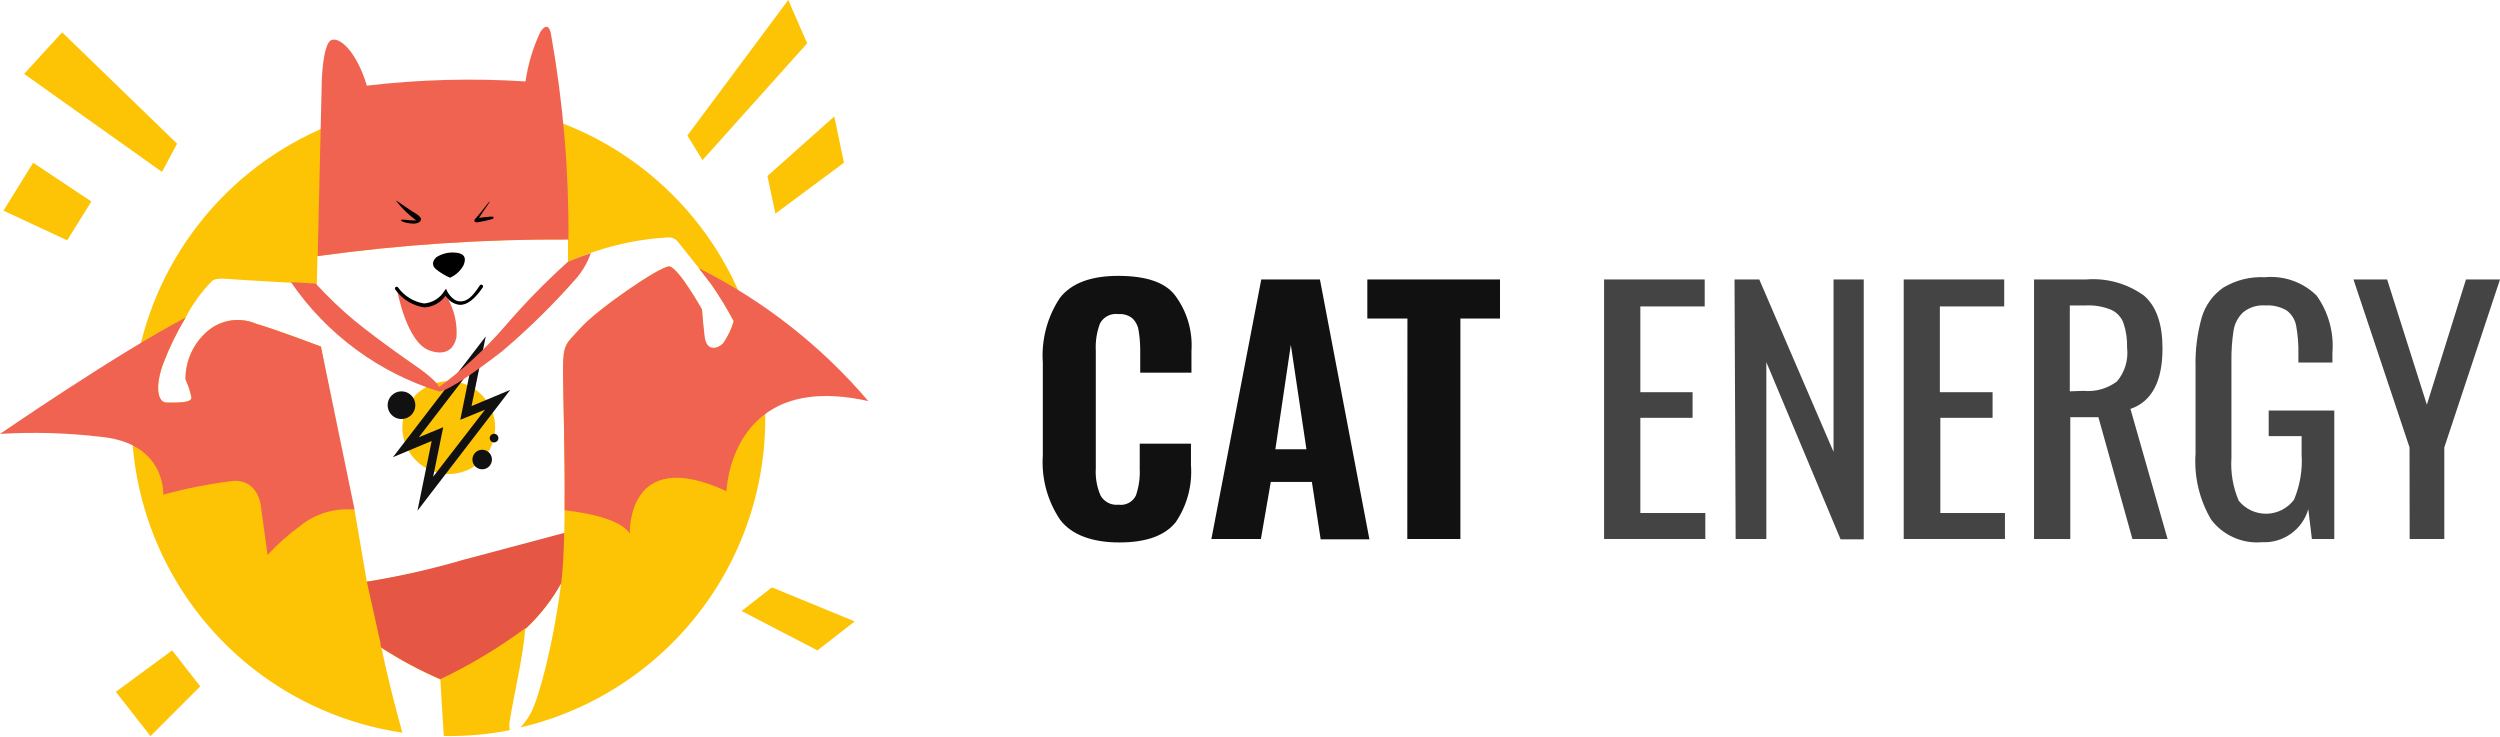
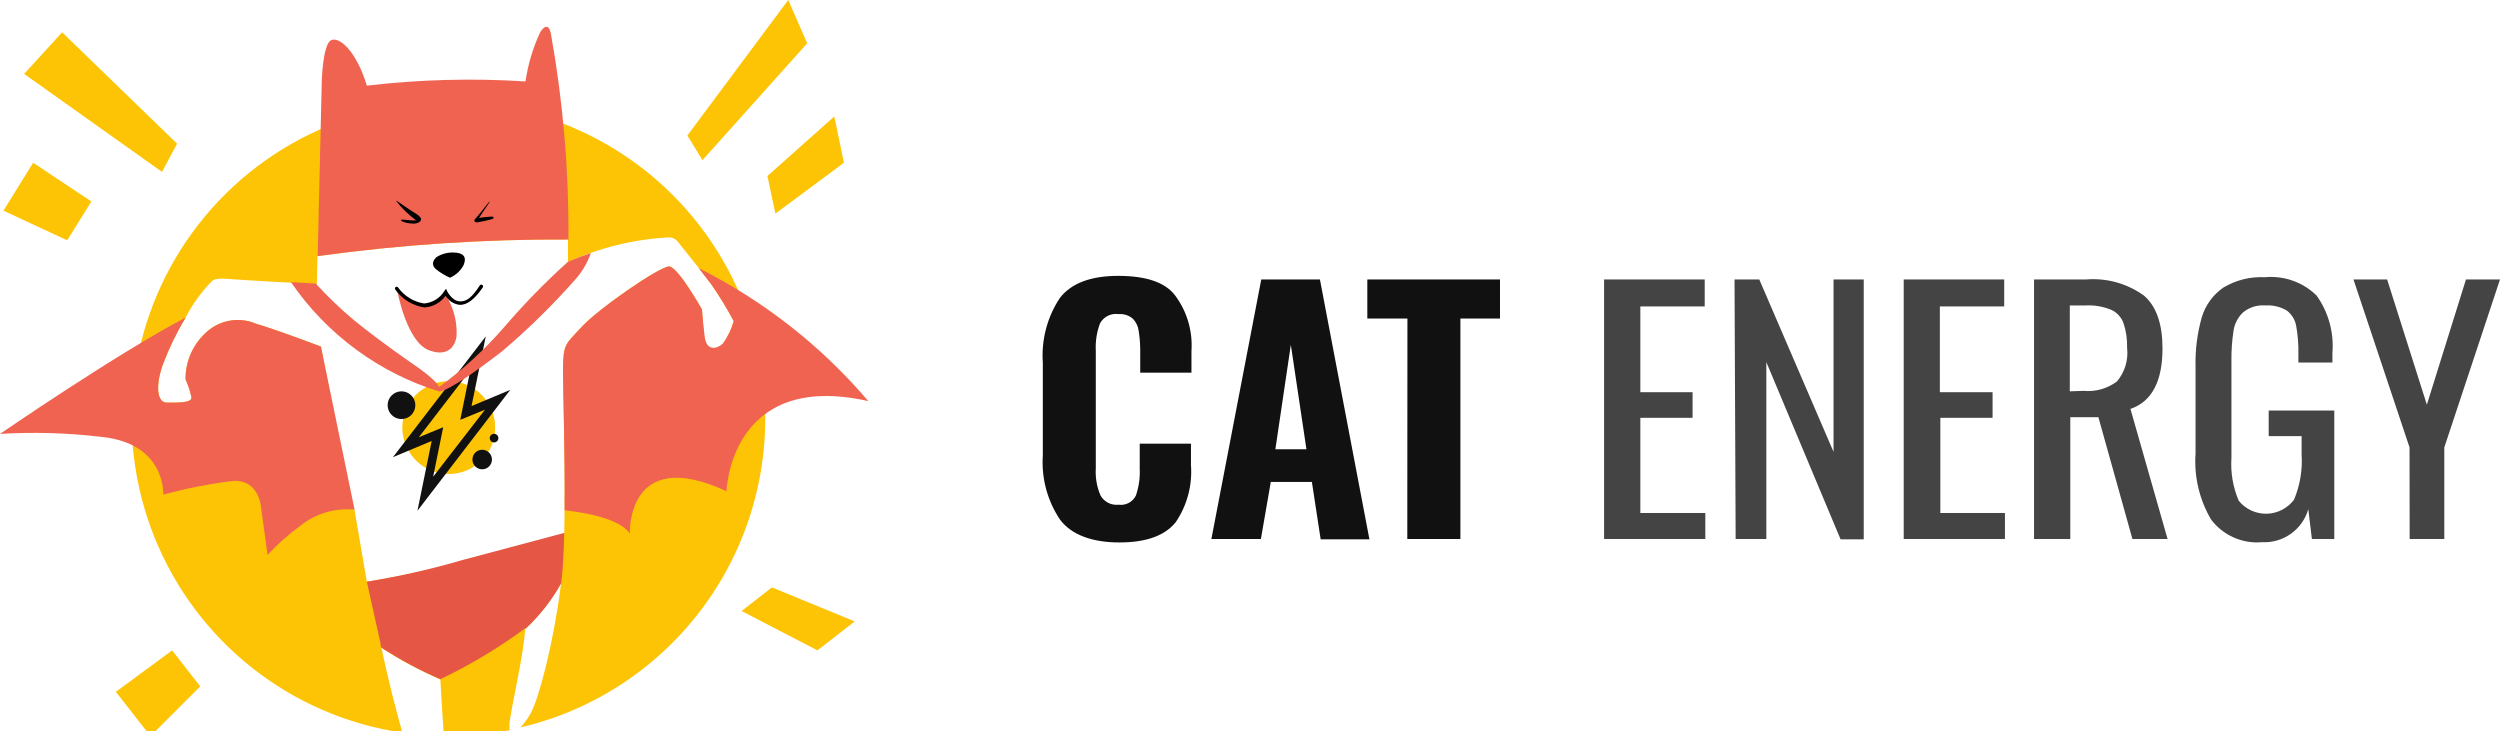
- <svg xmlns="http://www.w3.org/2000/svg">
-   <g clip-path="url(#clip0)">
+ <svg xmlns="http://www.w3.org/2000/svg" preserveAspectRatio="none" viewBox="0 0 202 59">
+   <g>
    <path d="M59.88 24C58.156 19.869 55.38 16.263 51.828 13.54C48.276 10.817 44.072 9.072 39.636 8.479C35.2 7.887 30.685 8.467 26.543 10.163C22.401 11.859 18.776 14.61 16.028 18.144C13.281 21.677 11.508 25.869 10.885 30.301C10.262 34.733 10.812 39.251 12.479 43.405C14.147 47.558 16.874 51.202 20.388 53.974C23.903 56.745 28.082 58.547 32.51 59.2C31.93 57.11 31.34 54.8 30.82 52.35C32.333 53.331 33.925 54.184 35.58 54.9C35.58 54.9 35.7 57.06 35.86 59.47C37.648 59.501 39.435 59.343 41.19 59C41.145 58.749 41.145 58.491 41.19 58.24C41.48 56.37 42.28 53 42.44 50.83C43.593 49.751 44.572 48.5 45.34 47.12L45.28 47.56C44.73 51.82 43.58 56.37 42.88 57.63C42.653 58.047 42.374 58.434 42.05 58.78C45.67 57.931 49.062 56.305 51.99 54.014C54.919 51.723 57.315 48.823 59.011 45.515C60.707 42.206 61.663 38.568 61.813 34.853C61.963 31.138 61.304 27.435 59.88 24ZM58.41 27.79C57.97 28.22 57.06 28.51 56.91 27.21C56.76 25.91 56.72 25 56.72 25C56.72 25 54.79 21.57 54.07 21.53C53.35 21.49 48.24 25 46.89 26.53C45.72 27.82 45.49 27.73 45.49 30C45.49 31.71 45.71 38.17 45.59 43.11L37.44 45.28C34.878 46.015 32.273 46.59 29.64 47L28.64 41.17H28.5L25.93 28C25.93 28 22.12 26.56 20.72 26.17C20.063 25.882 19.337 25.789 18.628 25.901C17.919 26.012 17.257 26.324 16.72 26.8C16.172 27.28 15.734 27.872 15.435 28.536C15.137 29.201 14.985 29.922 14.99 30.65C15.201 31.115 15.362 31.601 15.47 32.1C15.52 32.58 14.27 32.53 13.47 32.53C12.67 32.53 12.55 31.09 13.18 29.4C13.672 28.101 14.281 26.849 15 25.66C15.541 24.598 16.239 23.624 17.07 22.77C17.07 22.77 17.21 22.43 18.32 22.53C19.43 22.63 25.6 22.96 25.6 22.96L25.65 20.69C32.356 19.764 39.12 19.316 45.89 19.35C45.89 19.96 45.89 20.57 45.89 21.18C48.454 20.01 51.215 19.331 54.03 19.18C54.181 19.176 54.33 19.21 54.464 19.278C54.599 19.346 54.714 19.446 54.8 19.57C55.14 20 57.21 22.57 57.45 22.94C58.122 23.901 58.733 24.903 59.28 25.94C59.093 26.597 58.799 27.218 58.41 27.78V27.79Z" fill="#FDC305" />
    <path d="M56.46 21.67C56.93 22.27 57.34 22.8 57.46 22.96C58.132 23.921 58.743 24.923 59.29 25.96C59.1 26.595 58.809 27.196 58.43 27.74C57.99 28.17 57.08 28.46 56.93 27.16C56.78 25.86 56.72 25 56.72 25C56.72 25 54.79 21.57 54.07 21.53C53.35 21.49 48.24 25 46.89 26.53C45.72 27.82 45.49 27.73 45.49 30C45.49 31.5 45.66 36.65 45.62 41.23C47.43 41.43 50.09 41.93 50.89 43.11C50.89 43.11 50.6 35.93 58.7 39.69C58.7 39.69 58.98 29.9 70.16 32.41C66.359 27.948 61.7 24.296 56.46 21.67Z" fill="#F06351" />
    <path d="M45.93 19.35C45.971 13.809 45.502 8.275 44.53 2.82C44.53 2.82 44.38 1.52 43.66 2.58C43.066 3.847 42.662 5.195 42.46 6.58C38.185 6.306 33.894 6.42 29.64 6.92C28.82 4.17 27.42 2.92 26.75 3.25C26.08 3.58 26 6.53 26 6.53L25.67 20.69C32.383 19.763 39.154 19.315 45.93 19.35Z" fill="#F06351" />
    <path d="M45.35 47.12C45.48 46.05 45.55 44.63 45.59 43.06L37.44 45.23C34.88 45.982 32.274 46.573 29.64 47L30.75 52C30.75 52.11 30.75 52.22 30.82 52.33C32.333 53.311 33.925 54.164 35.58 54.88C37.999 53.724 40.302 52.341 42.46 50.75V50.81C43.608 49.737 44.583 48.492 45.35 47.12Z" fill="#E55645" />
    <path d="M32 16.22C31.95 16.12 33 16.9 33.41 17.14C33.82 17.38 34.02 17.56 34.02 17.73C34.02 17.9 33.76 18.07 33.4 18.07C33.04 18.07 32.48 17.95 32.4 17.81C32.32 17.67 33 17.81 33.34 17.81H33.63C33.014 17.36 32.466 16.824 32 16.22Z" fill="black" />
    <path d="M39.5 16.33C39.5 16.33 38.5 17.61 38.41 17.67C38.32 17.73 38.24 18.01 38.6 17.96C39.013 17.898 39.421 17.805 39.82 17.68C39.93 17.62 39.89 17.48 39.7 17.5C39.51 17.52 39.02 17.55 38.7 17.61L39.55 16.34C39.55 16.34 39.58 16.22 39.5 16.33Z" fill="black" />
    <path d="M36.36 22.44C36.824 22.236 37.207 21.884 37.45 21.44C37.73 20.78 37.45 20.53 37.01 20.44C36.405 20.33 35.78 20.451 35.26 20.78C34.87 21.15 34.92 21.51 35.26 21.78C35.598 22.045 35.967 22.267 36.36 22.44Z" fill="black" />
    <path d="M36 23.7C35.885 23.927 35.729 24.13 35.54 24.3C35.255 24.529 34.905 24.662 34.54 24.68C33.989 24.734 33.439 24.577 33 24.24C32.798 24.122 32.619 23.97 32.47 23.79C32.37 23.681 32.247 23.596 32.11 23.54C32.11 23.54 32.86 27.65 34.68 28.31C36.5 28.97 36.84 27.55 36.89 27.17C36.951 26.032 36.665 24.902 36.07 23.93C36.07 23.63 36.05 23.83 36 23.7Z" fill="#F06351" />
    <path d="M34.3 24.84C33.832 24.773 33.383 24.611 32.979 24.366C32.575 24.12 32.225 23.795 31.95 23.41C31.925 23.383 31.912 23.347 31.912 23.31C31.912 23.273 31.925 23.238 31.95 23.21C31.963 23.197 31.979 23.186 31.996 23.179C32.013 23.172 32.031 23.168 32.05 23.168C32.069 23.168 32.087 23.172 32.104 23.179C32.121 23.186 32.137 23.197 32.15 23.21C32.398 23.557 32.712 23.852 33.074 24.077C33.436 24.302 33.839 24.452 34.26 24.52C34.593 24.495 34.915 24.391 35.2 24.217C35.486 24.044 35.725 23.805 35.9 23.52L36.04 23.33L36.14 23.55C36.14 23.55 36.52 24.31 37.14 24.35C37.76 24.39 38.2 23.93 38.77 23.06C38.791 23.028 38.824 23.006 38.862 22.999C38.899 22.991 38.938 22.999 38.97 23.02C39.002 23.041 39.024 23.074 39.032 23.112C39.039 23.149 39.031 23.188 39.01 23.22C38.343 24.2 37.713 24.67 37.12 24.63C36.891 24.6 36.671 24.518 36.477 24.392C36.283 24.266 36.12 24.098 36 23.9C35.804 24.173 35.55 24.399 35.256 24.562C34.962 24.725 34.636 24.82 34.3 24.84Z" fill="black" />
    <path d="M36.26 38.3C38.331 38.3 40.01 36.621 40.01 34.55C40.01 32.479 38.331 30.8 36.26 30.8C34.189 30.8 32.51 32.479 32.51 34.55C32.51 36.621 34.189 38.3 36.26 38.3Z" fill="#FDC305" />
    <path d="M41.23 31.5L38.1 32.81L39.25 27.18L31.75 36.94L34.88 35.63L33.73 41.27L41.23 31.5ZM33.84 35.33L38 29.92L37.19 33.92L39.19 33.1L35 38.52L35.81 34.52L33.84 35.33Z" fill="#111111" />
    <path d="M32.44 33.86C33.059 33.86 33.56 33.359 33.56 32.74C33.56 32.121 33.059 31.62 32.44 31.62C31.821 31.62 31.32 32.121 31.32 32.74C31.32 33.359 31.821 33.86 32.44 33.86Z" fill="#111111" />
    <path d="M38.96 37.92C39.396 37.92 39.75 37.566 39.75 37.13C39.75 36.694 39.396 36.34 38.96 36.34C38.524 36.34 38.17 36.694 38.17 37.13C38.17 37.566 38.524 37.92 38.96 37.92Z" fill="#111111" />
    <path d="M39.92 35.75C40.113 35.75 40.27 35.593 40.27 35.4C40.27 35.207 40.113 35.05 39.92 35.05C39.727 35.05 39.57 35.207 39.57 35.4C39.57 35.593 39.727 35.75 39.92 35.75Z" fill="#111111" />
    <path d="M45.88 21.16C44.075 22.787 42.375 24.527 40.79 26.37C39.211 28.199 37.43 29.843 35.48 31.27C35.26 30.74 33.85 29.75 33.85 29.75C33.85 29.75 30.71 27.6 28.65 25.91C27.536 24.983 26.487 23.98 25.51 22.91L23.51 22.8C26.397 27.017 30.627 30.133 35.51 31.64C36.37 31.5 38.79 29.77 40.6 28.36C42.741 26.539 44.747 24.564 46.6 22.45C47.098 21.858 47.484 21.18 47.74 20.45C46.6 20.83 45.88 21.16 45.88 21.16Z" fill="#F06351" />
    <path d="M65.22 3.5L56.76 12.94L55.54 10.95L63.69 0L65.22 3.5Z" fill="#FDC305" />
    <path d="M62.65 17.26L68.19 13.15L67.41 9.41L62.01 14.22L62.65 17.26Z" fill="#FDC305" />
    <path d="M59.92 49.37L66.05 52.55L69.06 50.21L62.37 47.46L59.92 49.37Z" fill="#FDC305" />
    <path d="M1.95 5.97L5.02 2.61L14.31 11.61L13.09 13.89L1.95 5.97Z" fill="#FDC305" />
    <path d="M7.38 16.28L2.68 13.15L0.28 17.02L5.43 19.42L7.38 16.28Z" fill="#FDC305" />
    <path d="M13.91 52.55L9.36 55.9L12.16 59.48L16.18 55.46L13.91 52.55Z" fill="#FDC305" />
    <path d="M25.93 28C25.93 28 22.12 26.56 20.72 26.17C20.063 25.882 19.337 25.789 18.628 25.901C17.919 26.012 17.257 26.324 16.72 26.8C16.172 27.28 15.734 27.872 15.435 28.536C15.137 29.201 14.985 29.922 14.99 30.65C15.201 31.115 15.362 31.601 15.47 32.1C15.52 32.58 14.27 32.53 13.47 32.53C12.67 32.53 12.55 31.09 13.18 29.4C13.671 28.101 14.281 26.849 15 25.66C9.55 28.5 0 35.06 0 35.06C2.732 34.895 5.473 34.976 8.19 35.3C13.44 35.83 13.19 39.97 13.19 39.97C15.037 39.461 16.918 39.09 18.82 38.86C20.94 38.72 21.09 40.98 21.09 40.98L21.62 44.84C22.425 43.969 23.312 43.179 24.27 42.48C25.505 41.492 27.076 41.025 28.65 41.18L25.93 28Z" fill="#F06351" />
    <path d="M85.66 42C84.63 40.474 84.137 38.648 84.26 36.81V29.31C84.13 27.459 84.615 25.617 85.64 24.07C86.567 22.877 88.15 22.283 90.39 22.29C92.63 22.297 94.147 22.82 94.94 23.86C95.907 25.149 96.379 26.742 96.27 28.35V30.11H92.13V28.2C92.124 27.697 92.081 27.196 92 26.7C91.95 26.341 91.785 26.008 91.53 25.75C91.373 25.615 91.19 25.513 90.992 25.449C90.795 25.386 90.587 25.362 90.38 25.38C90.083 25.336 89.78 25.384 89.511 25.518C89.243 25.652 89.023 25.866 88.88 26.13C88.617 26.832 88.501 27.581 88.54 28.33V37.85C88.494 38.604 88.628 39.358 88.93 40.05C89.074 40.3 89.288 40.502 89.546 40.632C89.803 40.761 90.093 40.813 90.38 40.78C90.662 40.82 90.948 40.77 91.2 40.637C91.451 40.504 91.654 40.295 91.78 40.04C92.022 39.336 92.127 38.593 92.09 37.85V35.85H96.23V37.58C96.352 39.211 95.918 40.836 95 42.19C94.12 43.29 92.6 43.83 90.44 43.83C88.28 43.83 86.59 43.23 85.66 42Z" fill="#111111" />
    <path d="M101.91 22.58H106.65L110.65 43.58H106.71L106 38.94H102.68L101.88 43.55H97.88L101.91 22.58ZM105.56 36.3L104.3 27.86L103.05 36.3H105.56Z" fill="#111111" />
    <path d="M113.72 25.74H110.48V22.58H121.2V25.74H118V43.55H113.71L113.72 25.74Z" fill="#111111" />
    <path d="M129.61 22.58H137.74V24.76H132.54V31.69H136.76V33.76H132.54V41.45H137.79V43.55H129.61V22.58Z" fill="#444444" />
    <path d="M140.15 22.58H142.15L148.15 36.51V22.58H150.59V43.58H148.72L142.72 29.26V43.55H140.24L140.15 22.58Z" fill="#444444" />
    <path d="M153.82 22.58H161.94V24.76H156.74V31.69H161V33.76H156.78V41.45H162V43.55H153.82V22.58Z" fill="#444444" />
    <path d="M164.35 22.58H168.57C170.233 22.446 171.889 22.911 173.24 23.89C174.24 24.76 174.73 26.18 174.73 28.15C174.73 30.817 173.867 32.447 172.14 33.04L175.14 43.55H172.3L169.55 33.71H167.28V43.55H164.35V22.58ZM168.35 31.58C169.313 31.673 170.277 31.402 171.05 30.82C171.364 30.448 171.599 30.016 171.74 29.55C171.881 29.084 171.925 28.594 171.87 28.11C171.89 27.432 171.792 26.755 171.58 26.11C171.494 25.872 171.361 25.654 171.189 25.469C171.018 25.283 170.81 25.134 170.58 25.03C169.931 24.764 169.231 24.644 168.53 24.68H167.24V31.62L168.35 31.58Z" fill="#444444" />
    <path d="M178.67 42C177.714 40.387 177.271 38.521 177.4 36.65V29.65C177.366 28.299 177.534 26.951 177.9 25.65C178.189 24.672 178.803 23.822 179.64 23.24C180.651 22.631 181.821 22.338 183 22.4C183.762 22.328 184.532 22.422 185.254 22.678C185.976 22.934 186.633 23.344 187.18 23.88C188.139 25.224 188.593 26.864 188.46 28.51V29.29H185.71V28.64C185.729 27.863 185.668 27.085 185.53 26.32C185.439 25.83 185.168 25.391 184.77 25.09C184.251 24.784 183.652 24.641 183.05 24.68C182.397 24.624 181.748 24.825 181.24 25.24C180.825 25.634 180.554 26.154 180.47 26.72C180.343 27.544 180.286 28.377 180.3 29.21V37C180.221 38.184 180.423 39.37 180.89 40.46C181.161 40.795 181.506 41.064 181.897 41.246C182.288 41.428 182.716 41.518 183.147 41.509C183.578 41.501 184.002 41.394 184.386 41.196C184.769 40.999 185.102 40.716 185.36 40.37C185.842 39.217 186.051 37.967 185.97 36.72V35.24H183.31V33.17H188.61V43.55H186.8L186.51 41.14C186.281 41.941 185.788 42.64 185.11 43.125C184.433 43.61 183.612 43.851 182.78 43.81C181.998 43.879 181.211 43.749 180.493 43.433C179.774 43.116 179.147 42.623 178.67 42Z" fill="#444444" />
    <path d="M194.69 36.15L190.16 22.58H192.88L196.09 32.7L199.25 22.58H202L197.5 36.15V43.55H194.7L194.69 36.15Z" fill="#444444" />
  </g>
</svg>
